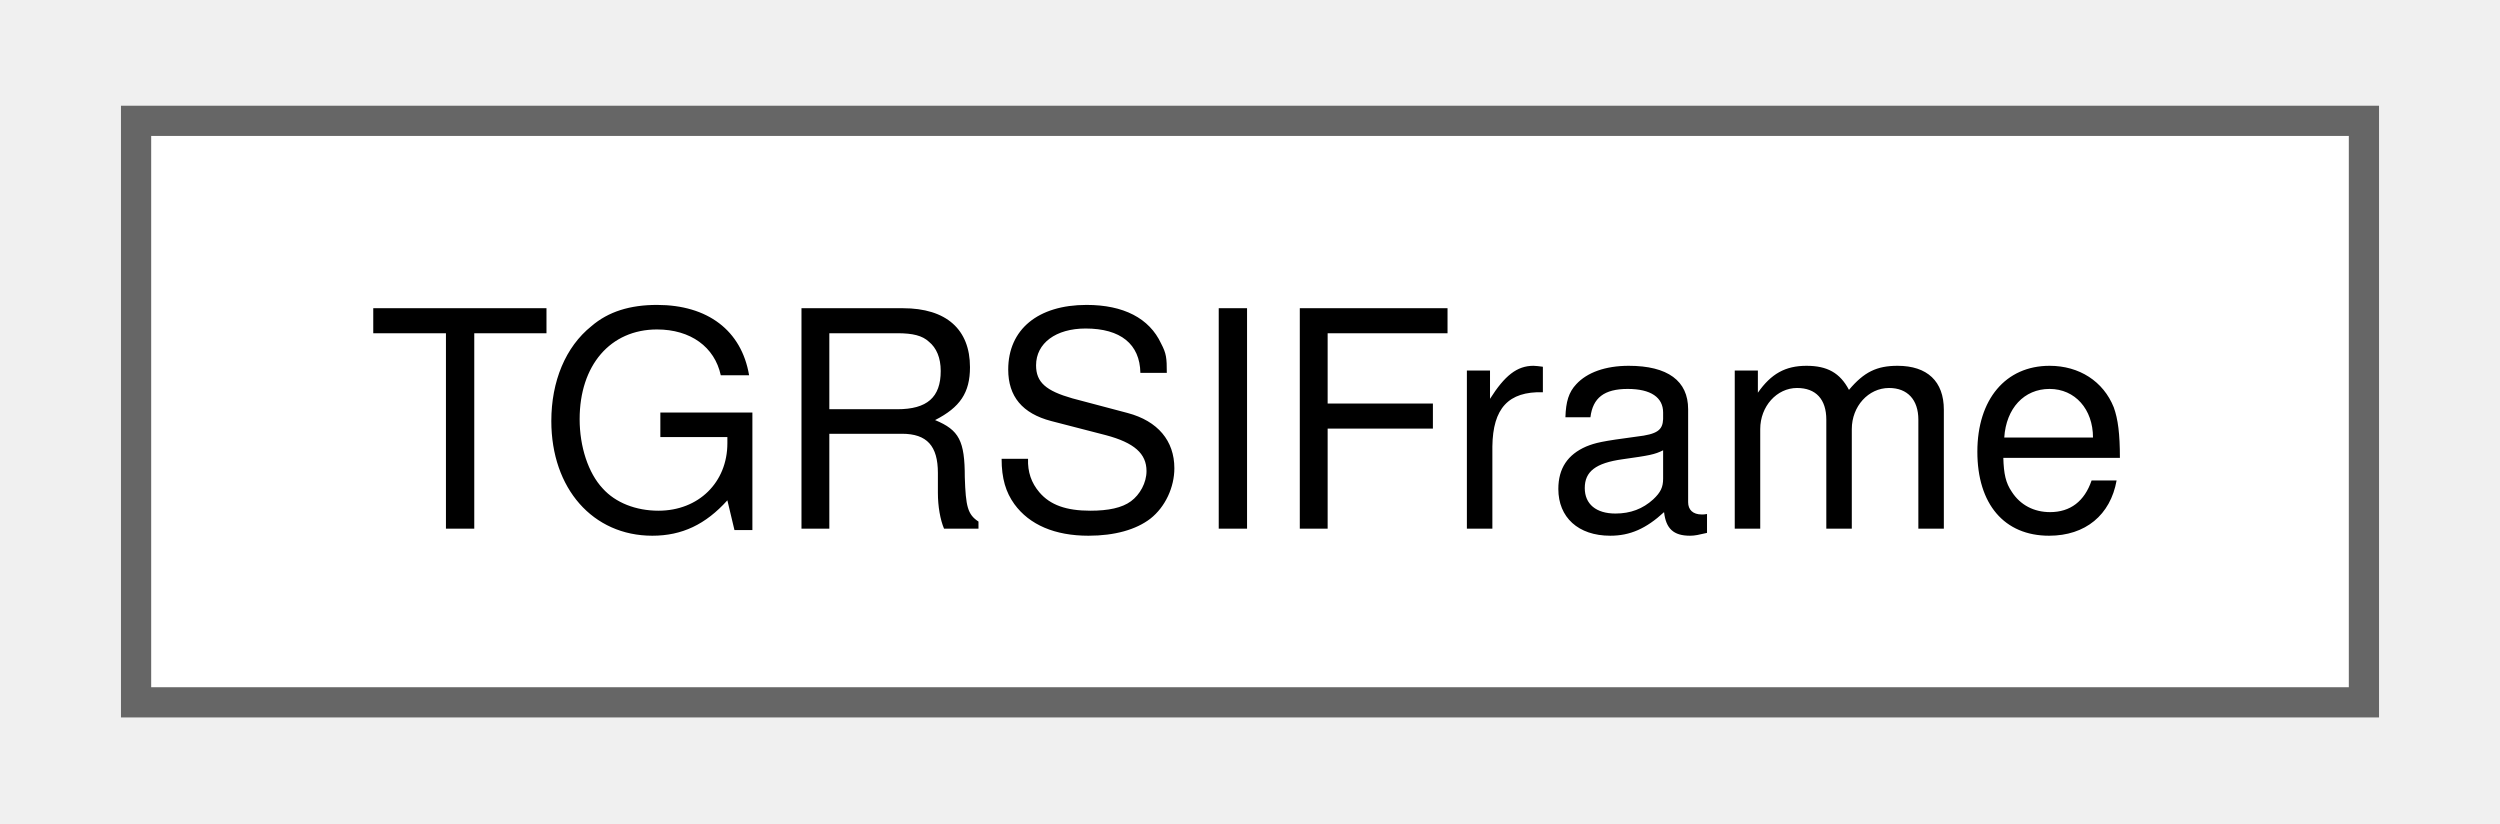
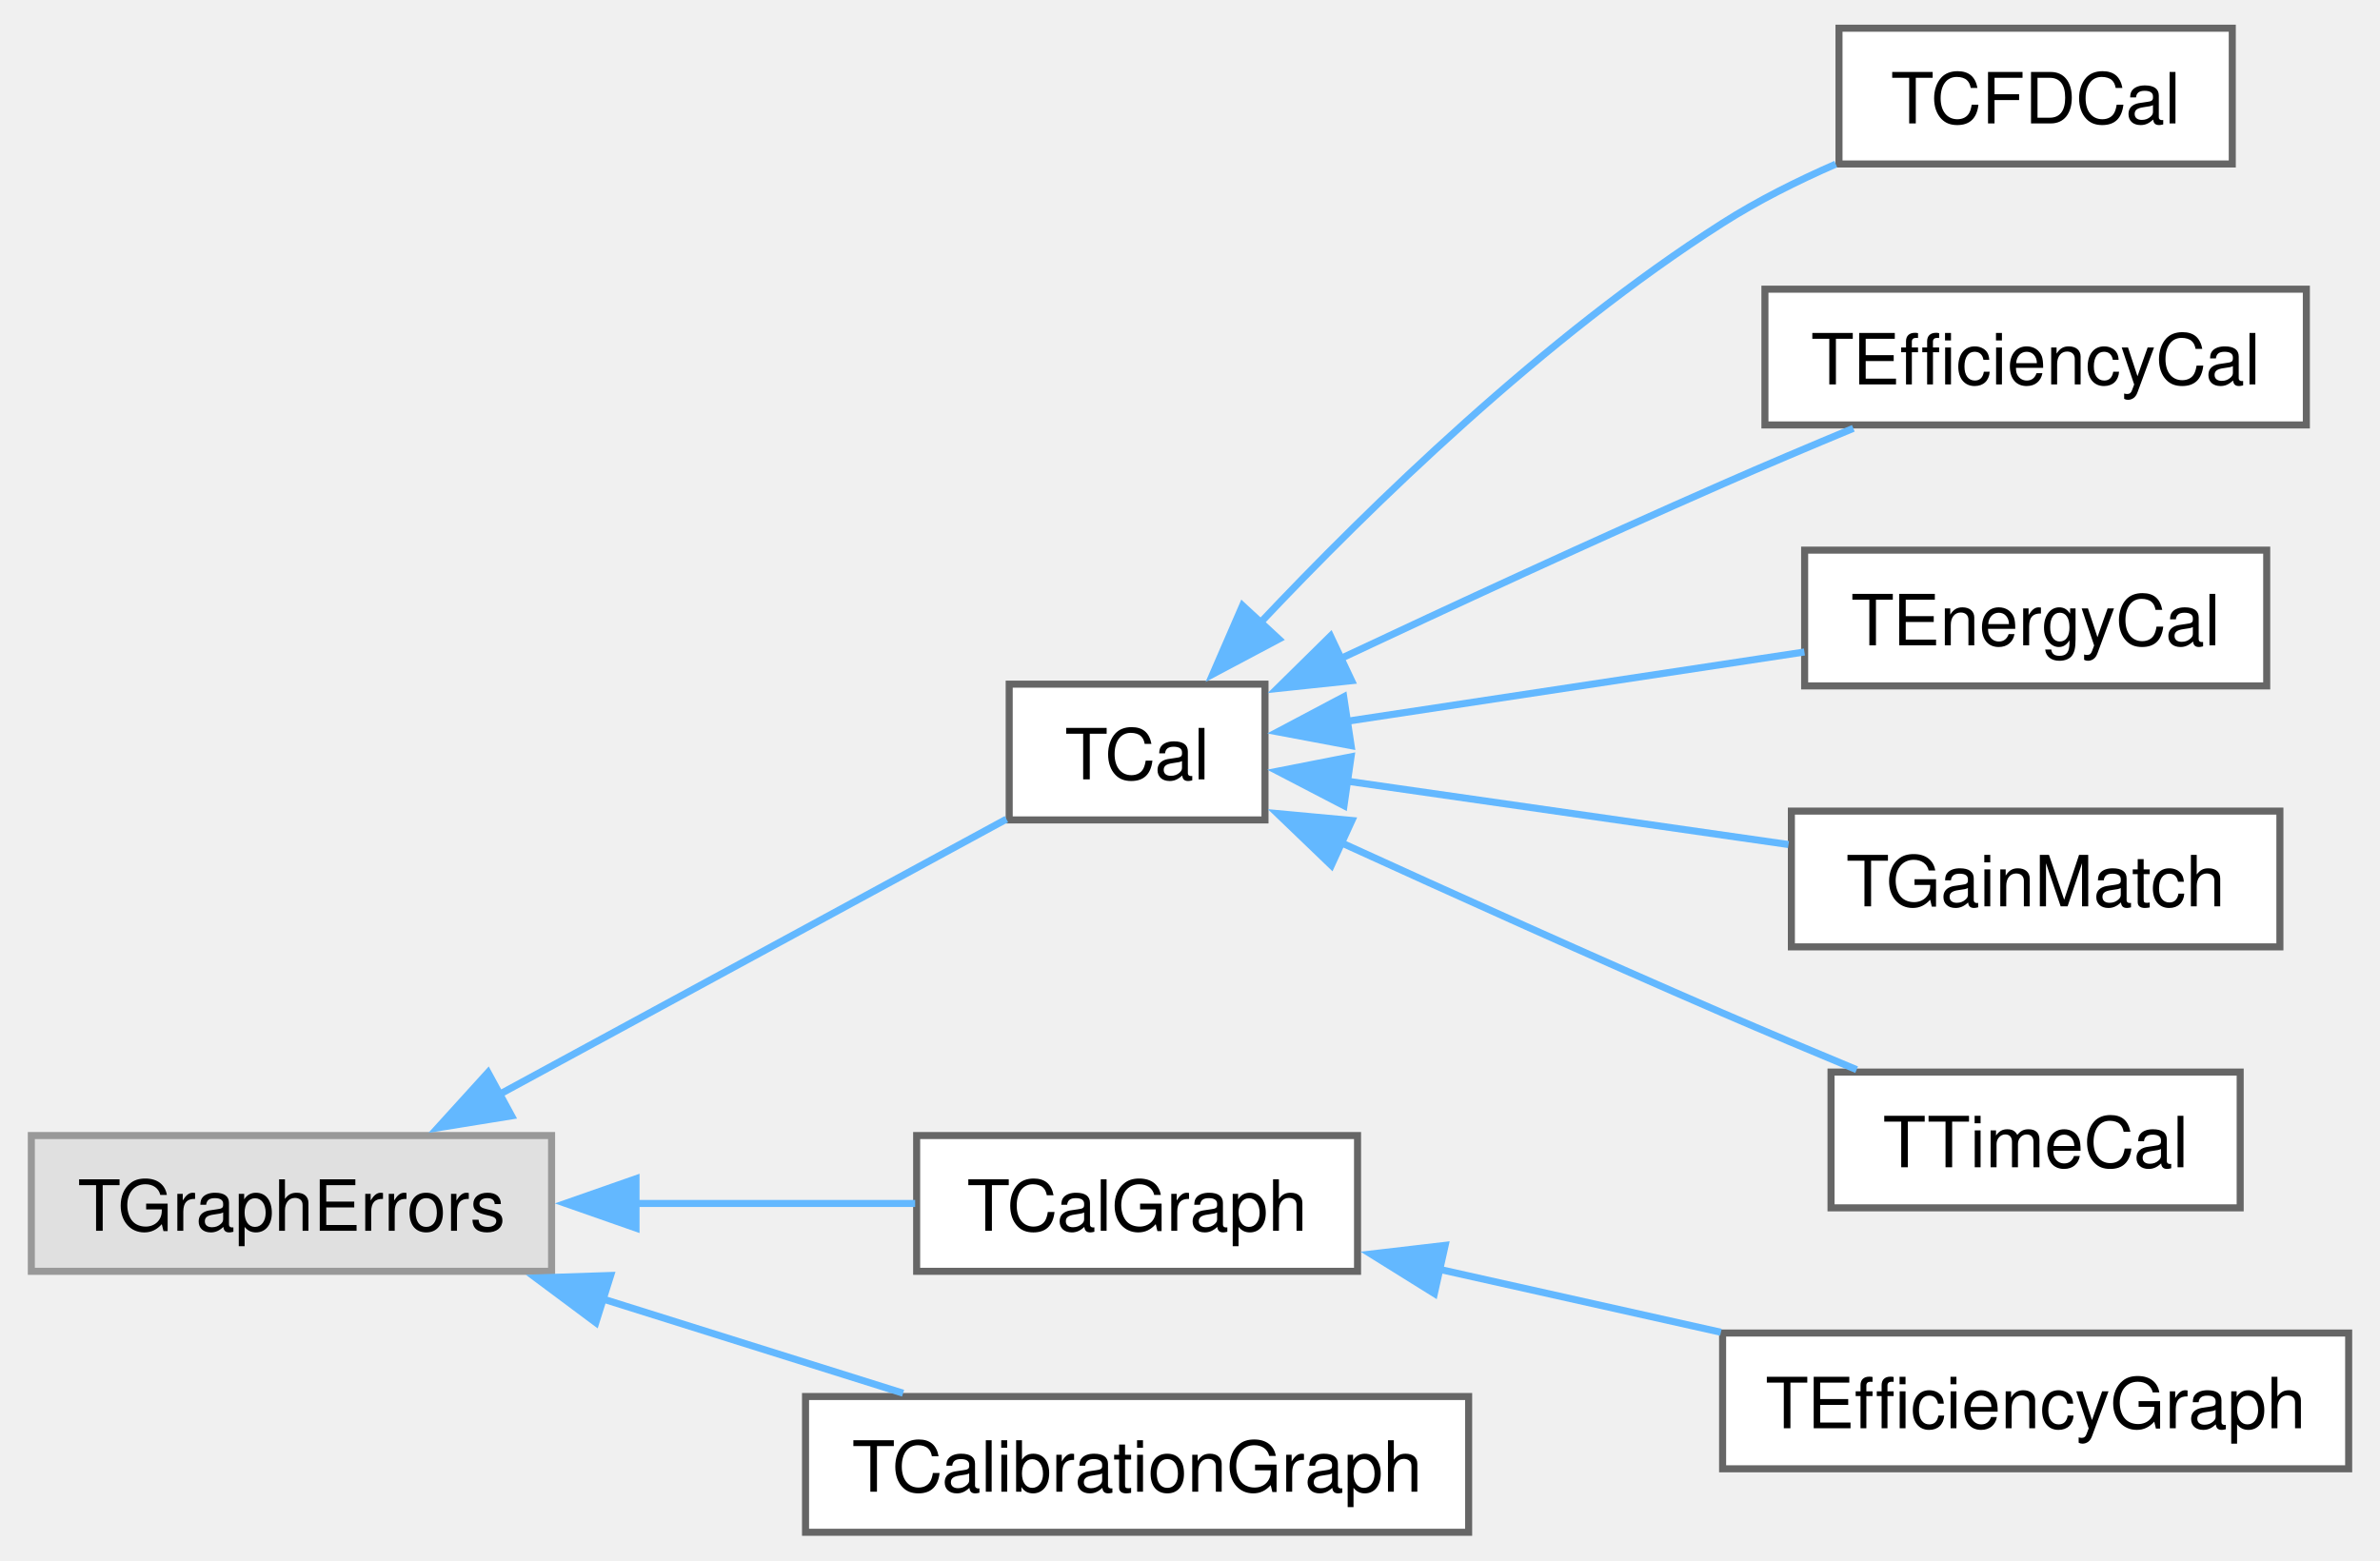
- <svg xmlns="http://www.w3.org/2000/svg" xmlns:xlink="http://www.w3.org/1999/xlink" width="82pt" height="27pt" viewBox="0.00 0.00 81.75 27.25">
-   <g id="graph0" class="graph" transform="scale(1 1) rotate(0) translate(4 23.25)">
+ <svg xmlns="http://www.w3.org/2000/svg" xmlns:xlink="http://www.w3.org/1999/xlink" width="337pt" height="221pt" viewBox="0.00 0.00 336.50 221.25">
+   <g id="graph0" class="graph" transform="scale(1 1) rotate(0) translate(4 217.25)">
    <g id="Node000000" class="node">
      <g id="a_Node000000">
-         <a xlink:href="class_t_g_r_s_i_frame.html" target="_top" xlink:title=" ">
-           <polygon fill="white" stroke="#666666" points="73.75,-19.25 0,-19.25 0,0 73.75,0 73.75,-19.25" />
-           <text text-anchor="middle" x="36.88" y="-5.75" font-family="Helvetica,sans-Serif" font-size="10.00">TGRSIFrame</text>
+         <a xlink:title=" ">
+           <polygon fill="#e0e0e0" stroke="#999999" points="73.75,-56.25 0,-56.25 0,-37 73.75,-37 73.75,-56.25" />
+           <text text-anchor="middle" x="36.88" y="-42.75" font-family="Helvetica,sans-Serif" font-size="10.00">TGraphErrors</text>
+         </a>
+       </g>
+     </g>
+     <g id="Node000001" class="node">
+       <g id="a_Node000001">
+         <a xlink:href="class_t_cal.html" target="_top" xlink:title=" ">
+           <polygon fill="white" stroke="#666666" points="174.88,-120.25 138.62,-120.25 138.62,-101 174.88,-101 174.88,-120.25" />
+           <text text-anchor="middle" x="156.75" y="-106.75" font-family="Helvetica,sans-Serif" font-size="10.00">TCal</text>
+         </a>
+       </g>
+     </g>
+     <g id="edge219_Node000000_Node000001" class="edge">
+       <g id="a_edge219_Node000000_Node000001">
+         <a xlink:title=" ">
+           <path fill="none" stroke="#63b8ff" d="M66.25,-62.03C88.67,-74.21 119.25,-90.81 138.23,-101.11" />
+           <polygon fill="#63b8ff" stroke="#63b8ff" points="68.08,-59.04 57.62,-57.35 64.74,-65.19 68.08,-59.04" />
+         </a>
+       </g>
+     </g>
+     <g id="Node000007" class="node">
+       <g id="a_Node000007">
+         <a xlink:href="class_t_cal_graph.html" target="_top" xlink:title=" ">
+           <polygon fill="white" stroke="#666666" points="188,-56.25 125.5,-56.25 125.5,-37 188,-37 188,-56.25" />
+           <text text-anchor="middle" x="156.75" y="-42.75" font-family="Helvetica,sans-Serif" font-size="10.00">TCalGraph</text>
+         </a>
+       </g>
+     </g>
+     <g id="edge225_Node000000_Node000007" class="edge">
+       <g id="a_edge225_Node000000_Node000007">
+         <a xlink:title=" ">
+           <path fill="none" stroke="#63b8ff" d="M85.68,-46.62C99.05,-46.62 113.22,-46.62 125.29,-46.62" />
+           <polygon fill="#63b8ff" stroke="#63b8ff" points="85.72,-43.13 75.72,-46.63 85.72,-50.13 85.72,-43.13" />
+         </a>
+       </g>
+     </g>
+     <g id="Node000009" class="node">
+       <g id="a_Node000009">
+         <a xlink:href="class_t_calibration_graph.html" target="_top" xlink:title=" ">
+           <polygon fill="white" stroke="#666666" points="203.75,-19.25 109.75,-19.25 109.75,0 203.75,0 203.75,-19.25" />
+           <text text-anchor="middle" x="156.75" y="-5.75" font-family="Helvetica,sans-Serif" font-size="10.00">TCalibrationGraph</text>
+         </a>
+       </g>
+     </g>
+     <g id="edge227_Node000000_Node000009" class="edge">
+       <g id="a_edge227_Node000000_Node000009">
+         <a xlink:title=" ">
+           <path fill="none" stroke="#63b8ff" d="M81.02,-33.08C95.09,-28.66 110.46,-23.84 123.58,-19.72" />
+           <polygon fill="#63b8ff" stroke="#63b8ff" points="80.02,-29.73 71.53,-36.06 82.12,-36.41 80.02,-29.73" />
+         </a>
+       </g>
+     </g>
+     <g id="Node000002" class="node">
+       <g id="a_Node000002">
+         <a xlink:href="class_t_c_f_d_cal.html" target="_top" xlink:title=" ">
+           <polygon fill="white" stroke="#666666" points="312,-213.25 256.25,-213.25 256.25,-194 312,-194 312,-213.25" />
+           <text text-anchor="middle" x="284.12" y="-199.75" font-family="Helvetica,sans-Serif" font-size="10.00">TCFDCal</text>
+         </a>
+       </g>
+     </g>
+     <g id="edge220_Node000001_Node000002" class="edge">
+       <g id="a_edge220_Node000001_Node000002">
+         <a xlink:title=" ">
+           <path fill="none" stroke="#63b8ff" d="M174.12,-128.85C189.71,-145.38 214.49,-169.54 239.75,-185.62 244.7,-188.78 250.3,-191.58 255.79,-193.98" />
+           <polygon fill="#63b8ff" stroke="#63b8ff" points="176.84,-126.64 167.48,-121.67 171.7,-131.39 176.84,-126.64" />
+         </a>
+       </g>
+     </g>
+     <g id="Node000003" class="node">
+       <g id="a_Node000003">
+         <a xlink:href="class_t_efficiency_cal.html" target="_top" xlink:title=" ">
+           <polygon fill="white" stroke="#666666" points="322.5,-176.25 245.75,-176.25 245.75,-157 322.5,-157 322.5,-176.25" />
+           <text text-anchor="middle" x="284.12" y="-162.75" font-family="Helvetica,sans-Serif" font-size="10.00">TEfficiencyCal</text>
+         </a>
+       </g>
+     </g>
+     <g id="edge221_Node000001_Node000003" class="edge">
+       <g id="a_edge221_Node000001_Node000003">
+         <a xlink:title=" ">
+           <path fill="none" stroke="#63b8ff" d="M185.42,-123.79C201.26,-131.24 221.54,-140.63 239.75,-148.62 245.72,-151.25 252.2,-153.99 258.28,-156.52" />
+           <polygon fill="#63b8ff" stroke="#63b8ff" points="187.16,-120.74 176.62,-119.63 184.17,-127.07 187.16,-120.74" />
+         </a>
+       </g>
+     </g>
+     <g id="Node000004" class="node">
+       <g id="a_Node000004">
+         <a xlink:href="class_t_energy_cal.html" target="_top" xlink:title=" ">
+           <polygon fill="white" stroke="#666666" points="316.88,-139.25 251.38,-139.25 251.38,-120 316.88,-120 316.88,-139.25" />
+           <text text-anchor="middle" x="284.12" y="-125.75" font-family="Helvetica,sans-Serif" font-size="10.00">TEnergyCal</text>
+         </a>
+       </g>
+     </g>
+     <g id="edge222_Node000001_Node000004" class="edge">
+       <g id="a_edge222_Node000001_Node000004">
+         <a xlink:title=" ">
+           <path fill="none" stroke="#63b8ff" d="M186.33,-114.96C205.71,-117.89 231.33,-121.78 251.35,-124.81" />
+           <polygon fill="#63b8ff" stroke="#63b8ff" points="187.09,-111.53 176.68,-113.49 186.04,-118.45 187.09,-111.53" />
+         </a>
+       </g>
+     </g>
+     <g id="Node000005" class="node">
+       <g id="a_Node000005">
+         <a xlink:href="class_t_gain_match.html" target="_top" xlink:title=" ">
+           <polygon fill="white" stroke="#666666" points="318.75,-102.25 249.5,-102.25 249.5,-83 318.75,-83 318.75,-102.25" />
+           <text text-anchor="middle" x="284.12" y="-88.75" font-family="Helvetica,sans-Serif" font-size="10.00">TGainMatch</text>
+         </a>
+       </g>
+     </g>
+     <g id="edge223_Node000001_Node000005" class="edge">
+       <g id="a_edge223_Node000001_Node000005">
+         <a xlink:title=" ">
+           <path fill="none" stroke="#63b8ff" d="M186.49,-106.5C205.13,-103.82 229.49,-100.33 249.09,-97.51" />
+           <polygon fill="#63b8ff" stroke="#63b8ff" points="186.08,-103.02 176.68,-107.91 187.08,-109.95 186.08,-103.02" />
+         </a>
+       </g>
+     </g>
+     <g id="Node000006" class="node">
+       <g id="a_Node000006">
+         <a xlink:href="class_t_time_cal.html" target="_top" xlink:title=" ">
+           <polygon fill="white" stroke="#666666" points="313.12,-65.25 255.12,-65.25 255.12,-46 313.12,-46 313.12,-65.25" />
+           <text text-anchor="middle" x="284.12" y="-51.75" font-family="Helvetica,sans-Serif" font-size="10.00">TTimeCal</text>
+         </a>
+       </g>
+     </g>
+     <g id="edge224_Node000001_Node000006" class="edge">
+       <g id="a_edge224_Node000001_Node000006">
+         <a xlink:title=" ">
+           <path fill="none" stroke="#63b8ff" d="M185.46,-97.87C201.3,-90.64 221.58,-81.49 239.75,-73.62 245.89,-70.97 252.54,-68.17 258.75,-65.59" />
+           <polygon fill="#63b8ff" stroke="#63b8ff" points="184.29,-94.56 176.65,-101.9 187.2,-100.92 184.29,-94.56" />
+         </a>
+       </g>
+     </g>
+     <g id="Node000008" class="node">
+       <g id="a_Node000008">
+         <a xlink:href="class_t_efficiency_graph.html" target="_top" xlink:title=" ">
+           <polygon fill="white" stroke="#666666" points="328.5,-28.25 239.75,-28.25 239.75,-9 328.5,-9 328.5,-28.25" />
+           <text text-anchor="middle" x="284.12" y="-14.75" font-family="Helvetica,sans-Serif" font-size="10.00">TEfficiencyGraph</text>
+         </a>
+       </g>
+     </g>
+     <g id="edge226_Node000007_Node000008" class="edge">
+       <g id="a_edge226_Node000007_Node000008">
+         <a xlink:title=" ">
+           <path fill="none" stroke="#63b8ff" d="M199.34,-37.34C212.24,-34.46 226.48,-31.27 239.51,-28.36" />
+           <polygon fill="#63b8ff" stroke="#63b8ff" points="198.89,-33.85 189.9,-39.45 200.42,-40.68 198.89,-33.85" />
        </a>
      </g>
    </g>
  </g>
</svg>
